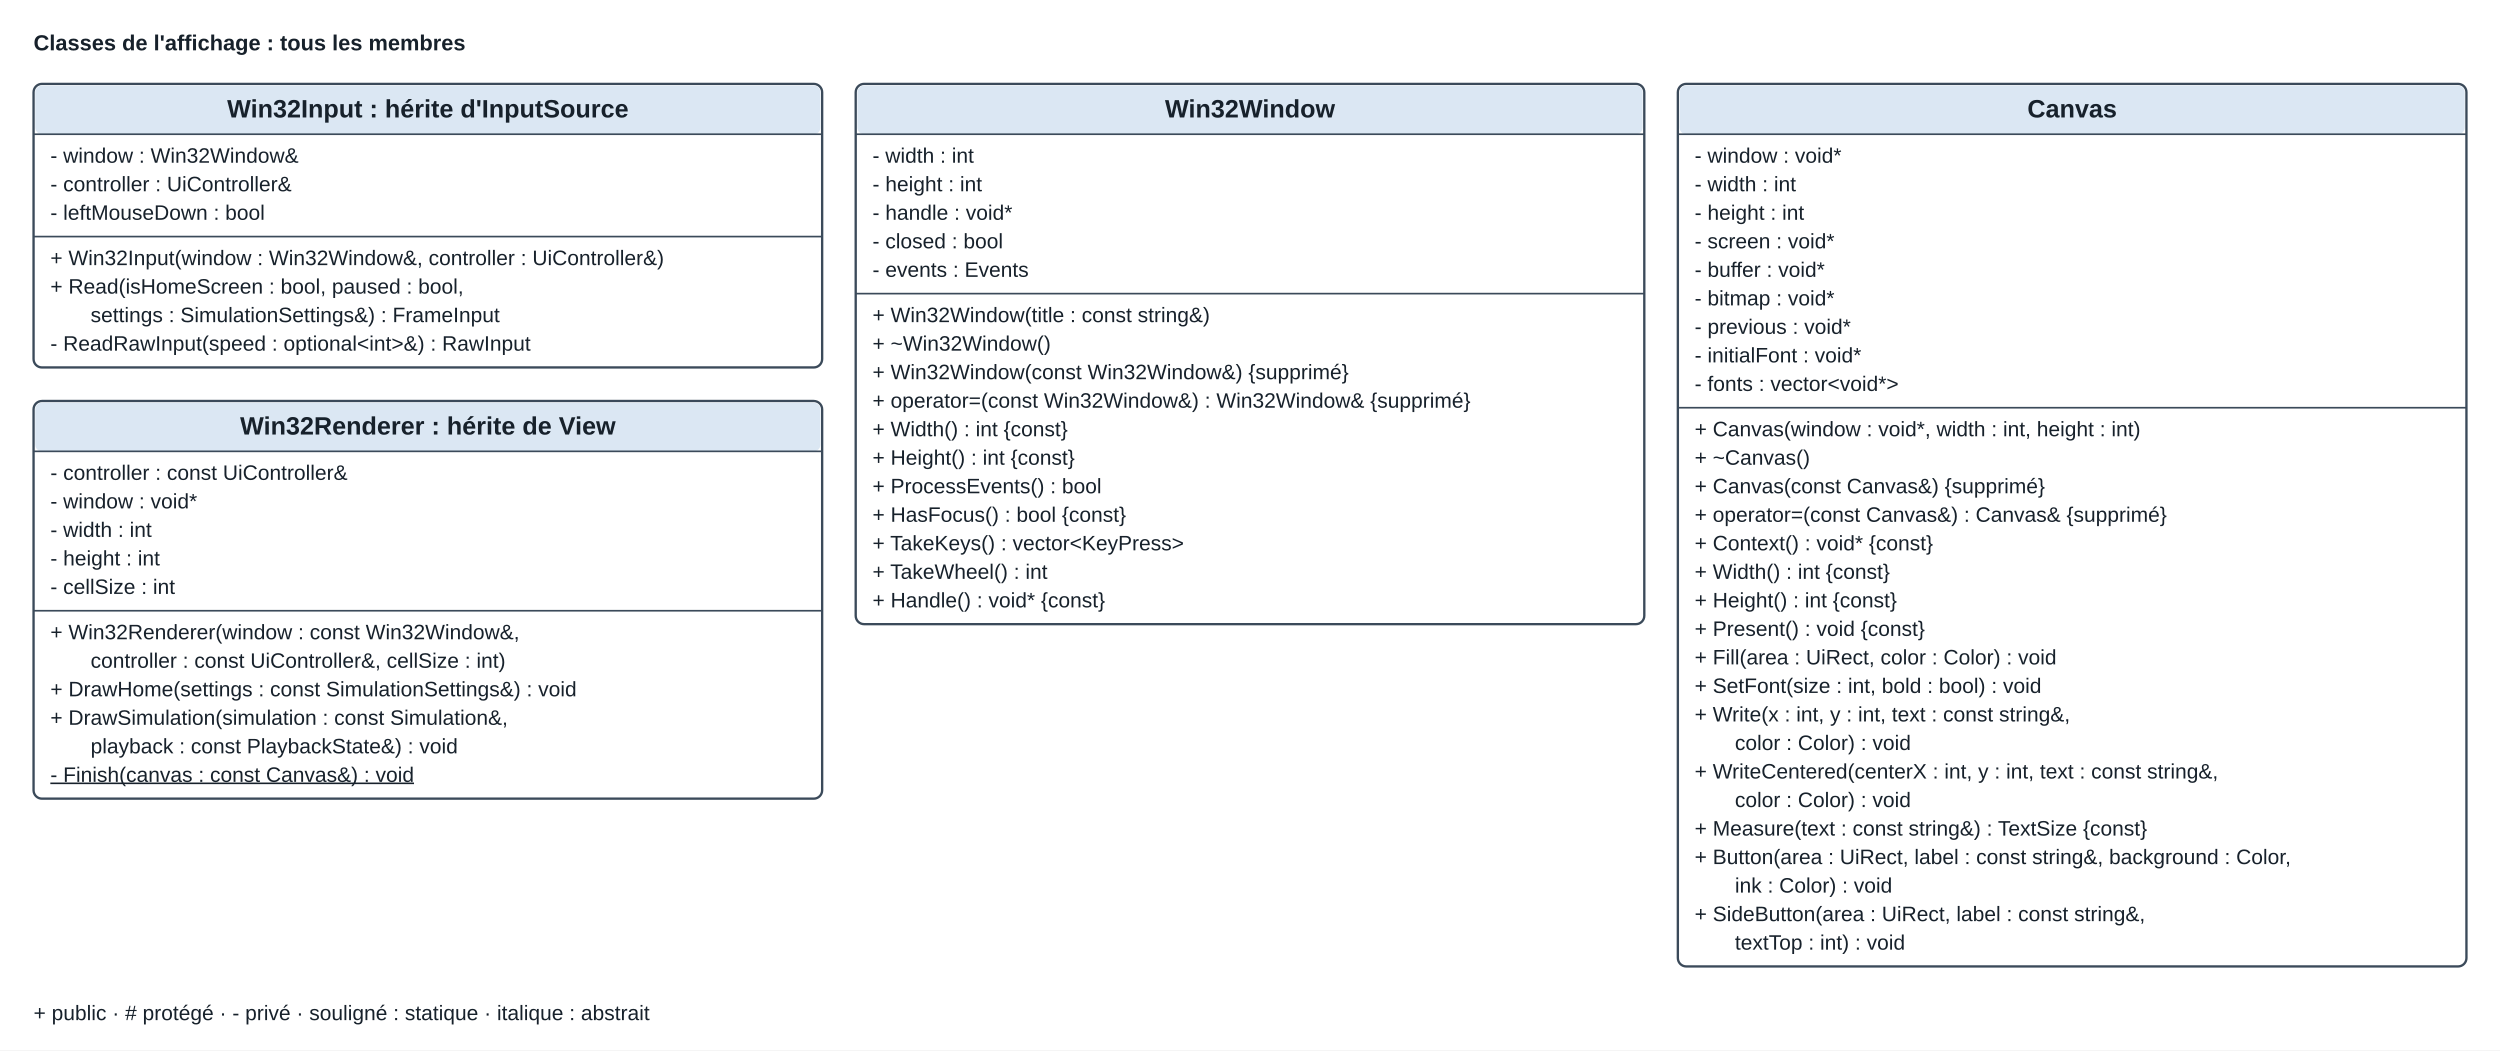
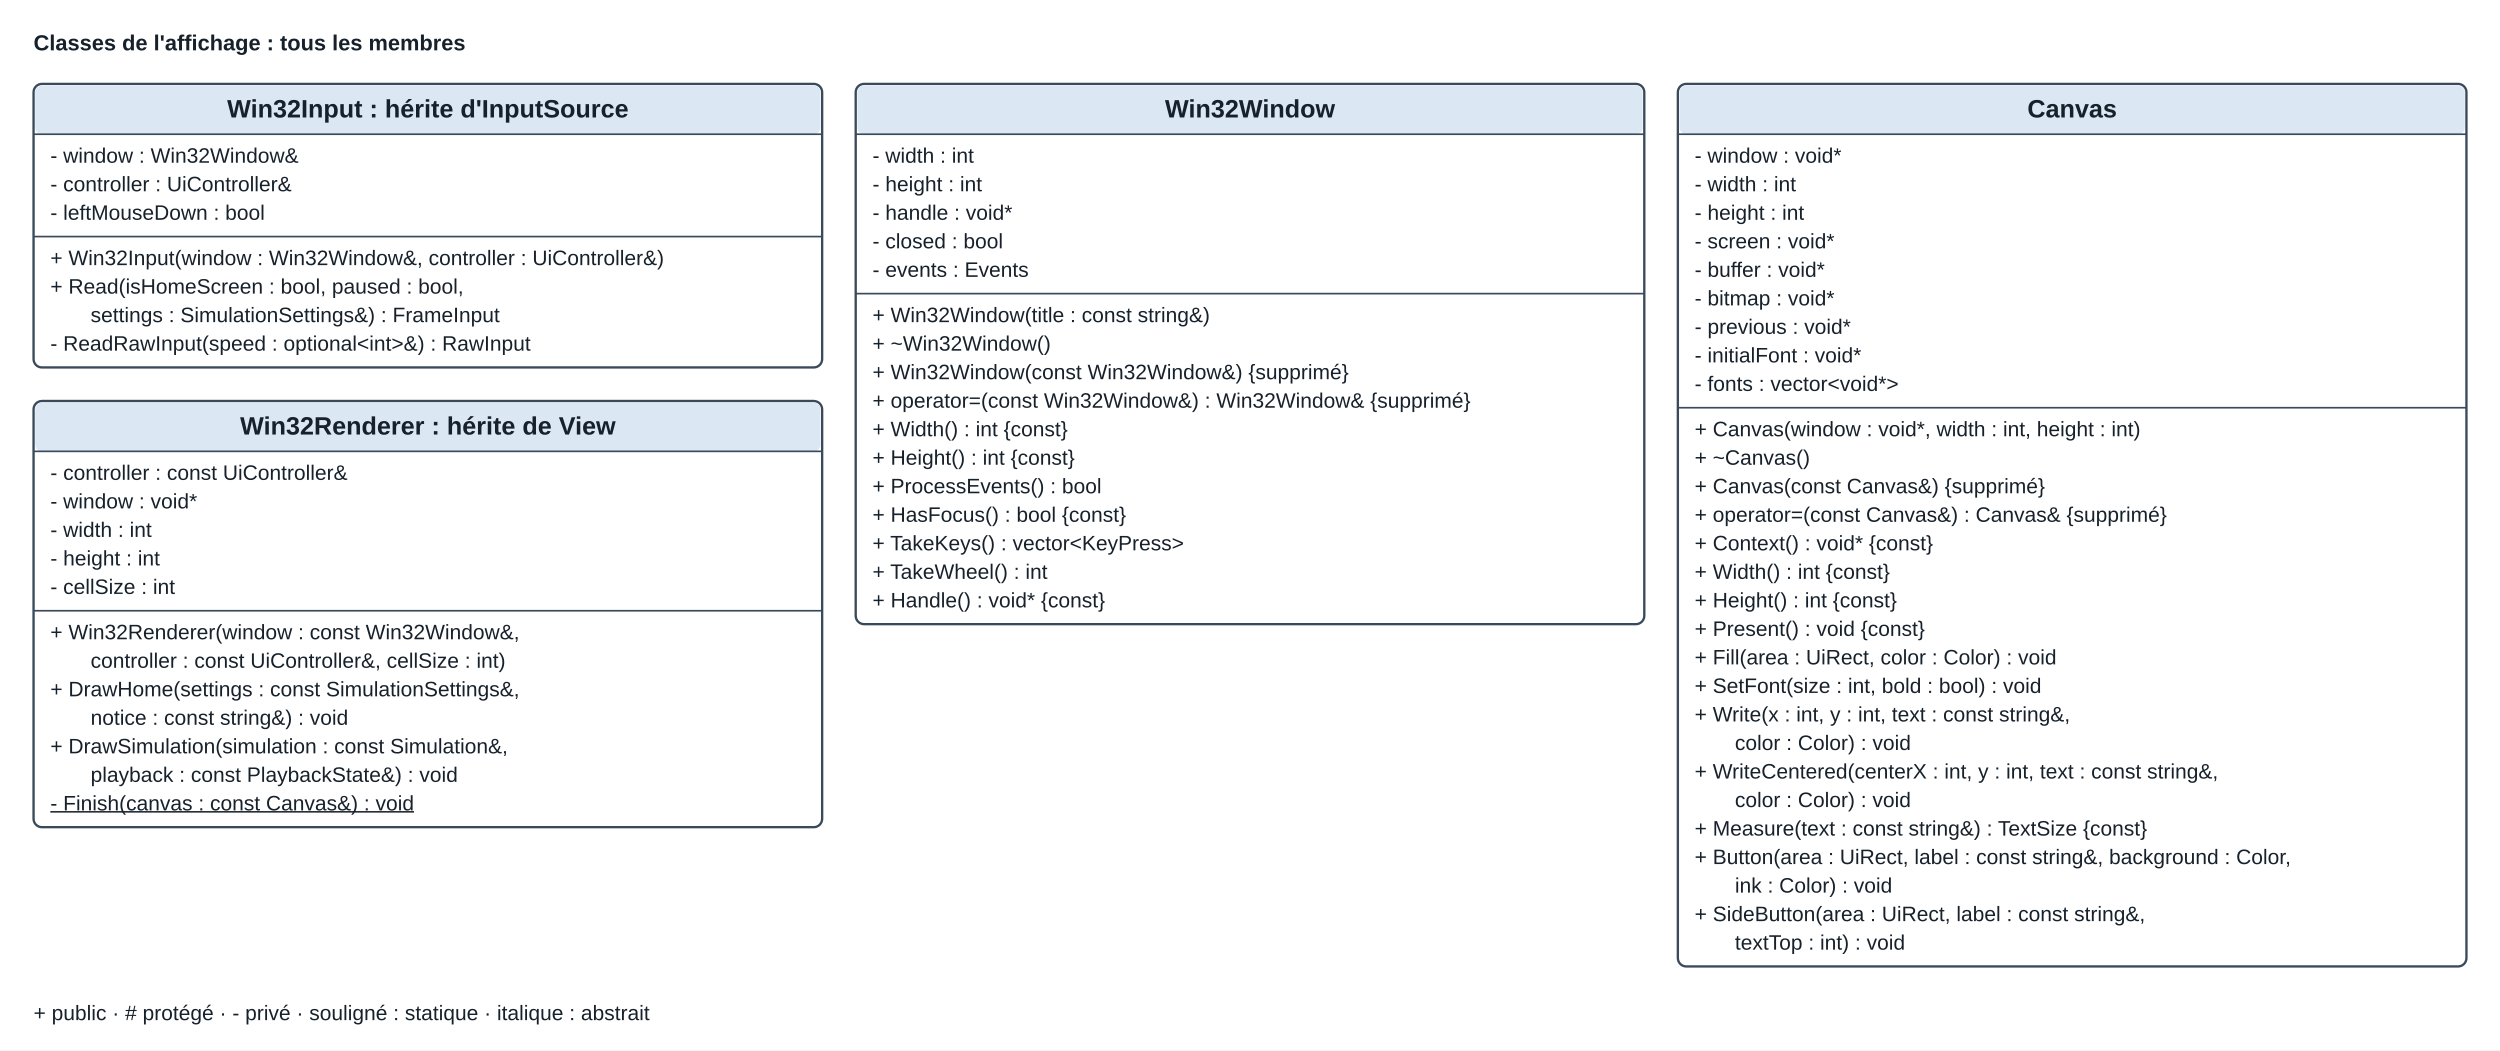
<svg xmlns="http://www.w3.org/2000/svg" viewBox="0 0 1490 626" role="img" aria-label="Classes de l'affichage : tous les membres">
  <style>
 text { font-family: "Segoe UI", Arial, sans-serif; fill: #17212b; }
 .name { font-size: 15px; font-weight: 700; text-anchor: middle; }
 .abstract { font-style: italic; }
 .stereo { font-size: 11px; text-anchor: middle; fill: #4a5968; }
 .member { font-size: 12.5px; }
 .label { font-size: 12px; font-style: italic; fill: #3b4a5a; }
 .band { font-size: 14px; font-weight: 700; }
 .legend { font-size: 12.5px; }
 .legendtitle { font-size: 13px; font-weight: 700; }
</style>
  <defs>
    <marker id="triangle" viewBox="0 0 14 14" refX="13" refY="7" markerWidth="14" markerHeight="14" markerUnits="userSpaceOnUse" orient="auto">
      <path d="M1 1 L13 7 L1 13 Z" fill="#ffffff" stroke="#3b4a5a" stroke-width="1.4" />
    </marker>
    <marker id="diamond" viewBox="0 0 18 12" refX="1" refY="6" markerWidth="18" markerHeight="12" markerUnits="userSpaceOnUse" orient="auto">
      <path d="M1 6 L9 1 L17 6 L9 11 Z" fill="#3b4a5a" />
    </marker>
    <marker id="arrow" viewBox="0 0 12 12" refX="11" refY="6" markerWidth="12" markerHeight="12" markerUnits="userSpaceOnUse" orient="auto">
      <path d="M1 1 L11 6 L1 11" fill="none" stroke="#3b4a5a" stroke-width="1.6" />
    </marker>
  </defs>
  <rect width="1490" height="626" fill="#ffffff" />
  <g class="box" data-width="470">
    <rect x="20" y="50" width="470" height="169" rx="5" fill="#ffffff" stroke="#3b4a5a" stroke-width="1.4" />
    <rect x="21" y="51" width="468" height="29" rx="4" fill="#dbe7f3" />
    <text x="255.0" y="70" class="name">Win32Input  : hérite d'InputSource</text>
    <line x1="20" y1="80" x2="490" y2="80" stroke="#3b4a5a" />
    <text x="30" y="97" class="member">- window : Win32Window&amp;</text>
    <text x="30" y="114" class="member">- controller : UiController&amp;</text>
    <text x="30" y="131" class="member">- leftMouseDown : bool</text>
    <line x1="20" y1="141" x2="490" y2="141" stroke="#3b4a5a" />
    <text x="30" y="158" class="member">+ Win32Input(window : Win32Window&amp;, controller : UiController&amp;)</text>
    <text x="30" y="175" class="member">+ Read(isHomeScreen : bool, paused : bool,</text>
    <text x="54" y="192" class="member">settings : SimulationSettings&amp;) : FrameInput</text>
    <text x="30" y="209" class="member">- ReadRawInput(speed : optional&lt;int&gt;&amp;) : RawInput</text>
  </g>
  <g class="box" data-width="470">
    <rect x="510" y="50" width="470" height="322" rx="5" fill="#ffffff" stroke="#3b4a5a" stroke-width="1.4" />
    <rect x="511" y="51" width="468" height="29" rx="4" fill="#dbe7f3" />
    <text x="745.0" y="70" class="name">Win32Window</text>
    <line x1="510" y1="80" x2="980" y2="80" stroke="#3b4a5a" />
    <text x="520" y="97" class="member">- width : int</text>
    <text x="520" y="114" class="member">- height : int</text>
    <text x="520" y="131" class="member">- handle : void*</text>
    <text x="520" y="148" class="member">- closed : bool</text>
    <text x="520" y="165" class="member">- events : Events</text>
    <line x1="510" y1="175" x2="980" y2="175" stroke="#3b4a5a" />
    <text x="520" y="192" class="member">+ Win32Window(title : const string&amp;)</text>
    <text x="520" y="209" class="member">+ ~Win32Window()</text>
    <text x="520" y="226" class="member">+ Win32Window(const Win32Window&amp;) {supprimé}</text>
    <text x="520" y="243" class="member">+ operator=(const Win32Window&amp;) : Win32Window&amp; {supprimé}</text>
    <text x="520" y="260" class="member">+ Width() : int {const}</text>
    <text x="520" y="277" class="member">+ Height() : int {const}</text>
    <text x="520" y="294" class="member">+ ProcessEvents() : bool</text>
    <text x="520" y="311" class="member">+ HasFocus() : bool {const}</text>
    <text x="520" y="328" class="member">+ TakeKeys() : vector&lt;KeyPress&gt;</text>
    <text x="520" y="345" class="member">+ TakeWheel() : int</text>
    <text x="520" y="362" class="member">+ Handle() : void* {const}</text>
  </g>
  <g class="box" data-width="470">
    <rect x="1000" y="50" width="470" height="526" rx="5" fill="#ffffff" stroke="#3b4a5a" stroke-width="1.4" />
    <rect x="1001" y="51" width="468" height="29" rx="4" fill="#dbe7f3" />
    <text x="1235.0" y="70" class="name">Canvas</text>
    <line x1="1000" y1="80" x2="1470" y2="80" stroke="#3b4a5a" />
    <text x="1010" y="97" class="member">- window : void*</text>
    <text x="1010" y="114" class="member">- width : int</text>
    <text x="1010" y="131" class="member">- height : int</text>
    <text x="1010" y="148" class="member">- screen : void*</text>
    <text x="1010" y="165" class="member">- buffer : void*</text>
    <text x="1010" y="182" class="member">- bitmap : void*</text>
    <text x="1010" y="199" class="member">- previous : void*</text>
    <text x="1010" y="216" class="member">- initialFont : void*</text>
    <text x="1010" y="233" class="member">- fonts : vector&lt;void*&gt;</text>
    <line x1="1000" y1="243" x2="1470" y2="243" stroke="#3b4a5a" />
    <text x="1010" y="260" class="member">+ Canvas(window : void*, width : int, height : int)</text>
    <text x="1010" y="277" class="member">+ ~Canvas()</text>
    <text x="1010" y="294" class="member">+ Canvas(const Canvas&amp;) {supprimé}</text>
    <text x="1010" y="311" class="member">+ operator=(const Canvas&amp;) : Canvas&amp; {supprimé}</text>
    <text x="1010" y="328" class="member">+ Context() : void* {const}</text>
    <text x="1010" y="345" class="member">+ Width() : int {const}</text>
    <text x="1010" y="362" class="member">+ Height() : int {const}</text>
    <text x="1010" y="379" class="member">+ Present() : void {const}</text>
    <text x="1010" y="396" class="member">+ Fill(area : UiRect, color : Color) : void</text>
    <text x="1010" y="413" class="member">+ SetFont(size : int, bold : bool) : void</text>
    <text x="1010" y="430" class="member">+ Write(x : int, y : int, text : const string&amp;,</text>
    <text x="1034" y="447" class="member">color : Color) : void</text>
    <text x="1010" y="464" class="member">+ WriteCentered(centerX : int, y : int, text : const string&amp;,</text>
    <text x="1034" y="481" class="member">color : Color) : void</text>
    <text x="1010" y="498" class="member">+ Measure(text : const string&amp;) : TextSize {const}</text>
    <text x="1010" y="515" class="member">+ Button(area : UiRect, label : const string&amp;, background : Color,</text>
    <text x="1034" y="532" class="member">ink : Color) : void</text>
    <text x="1010" y="549" class="member">+ SideButton(area : UiRect, label : const string&amp;,</text>
    <text x="1034" y="566" class="member">textTop : int) : void</text>
  </g>
  <g class="box" data-width="470">
-     <rect x="20" y="239" width="470" height="237" rx="5" fill="#ffffff" stroke="#3b4a5a" stroke-width="1.4" />
+     <rect x="20" y="239" width="470" height="254" rx="5" fill="#ffffff" stroke="#3b4a5a" stroke-width="1.4" />
    <rect x="21" y="240" width="468" height="29" rx="4" fill="#dbe7f3" />
    <text x="255.0" y="259" class="name">Win32Renderer  : hérite de View</text>
    <line x1="20" y1="269" x2="490" y2="269" stroke="#3b4a5a" />
    <text x="30" y="286" class="member">- controller : const UiController&amp;</text>
    <text x="30" y="303" class="member">- window : void*</text>
    <text x="30" y="320" class="member">- width : int</text>
    <text x="30" y="337" class="member">- height : int</text>
    <text x="30" y="354" class="member">- cellSize : int</text>
    <line x1="20" y1="364" x2="490" y2="364" stroke="#3b4a5a" />
    <text x="30" y="381" class="member">+ Win32Renderer(window : const Win32Window&amp;,</text>
    <text x="54" y="398" class="member">controller : const UiController&amp;, cellSize : int)</text>
-     <text x="30" y="415" class="member">+ DrawHome(settings : const SimulationSettings&amp;) : void</text>
-     <text x="30" y="432" class="member">+ DrawSimulation(simulation : const Simulation&amp;,</text>
-     <text x="54" y="449" class="member">playback : const PlaybackState&amp;) : void</text>
-     <text x="30" y="466" class="member" text-decoration="underline">- Finish(canvas : const Canvas&amp;) : void</text>
+     <text x="30" y="415" class="member">+ DrawHome(settings : const SimulationSettings&amp;,</text>
+     <text x="54" y="432" class="member">notice : const string&amp;) : void</text>
+     <text x="30" y="449" class="member">+ DrawSimulation(simulation : const Simulation&amp;,</text>
+     <text x="54" y="466" class="member">playback : const PlaybackState&amp;) : void</text>
+     <text x="30" y="483" class="member" text-decoration="underline">- Finish(canvas : const Canvas&amp;) : void</text>
  </g>
  <text x="20" y="30" class="legendtitle">Classes de l'affichage : tous les membres</text>
  <text x="20" y="608" class="legend">+ public  ·  # protégé  ·  - privé  ·  souligné : statique  ·  italique : abstrait</text>
</svg>
